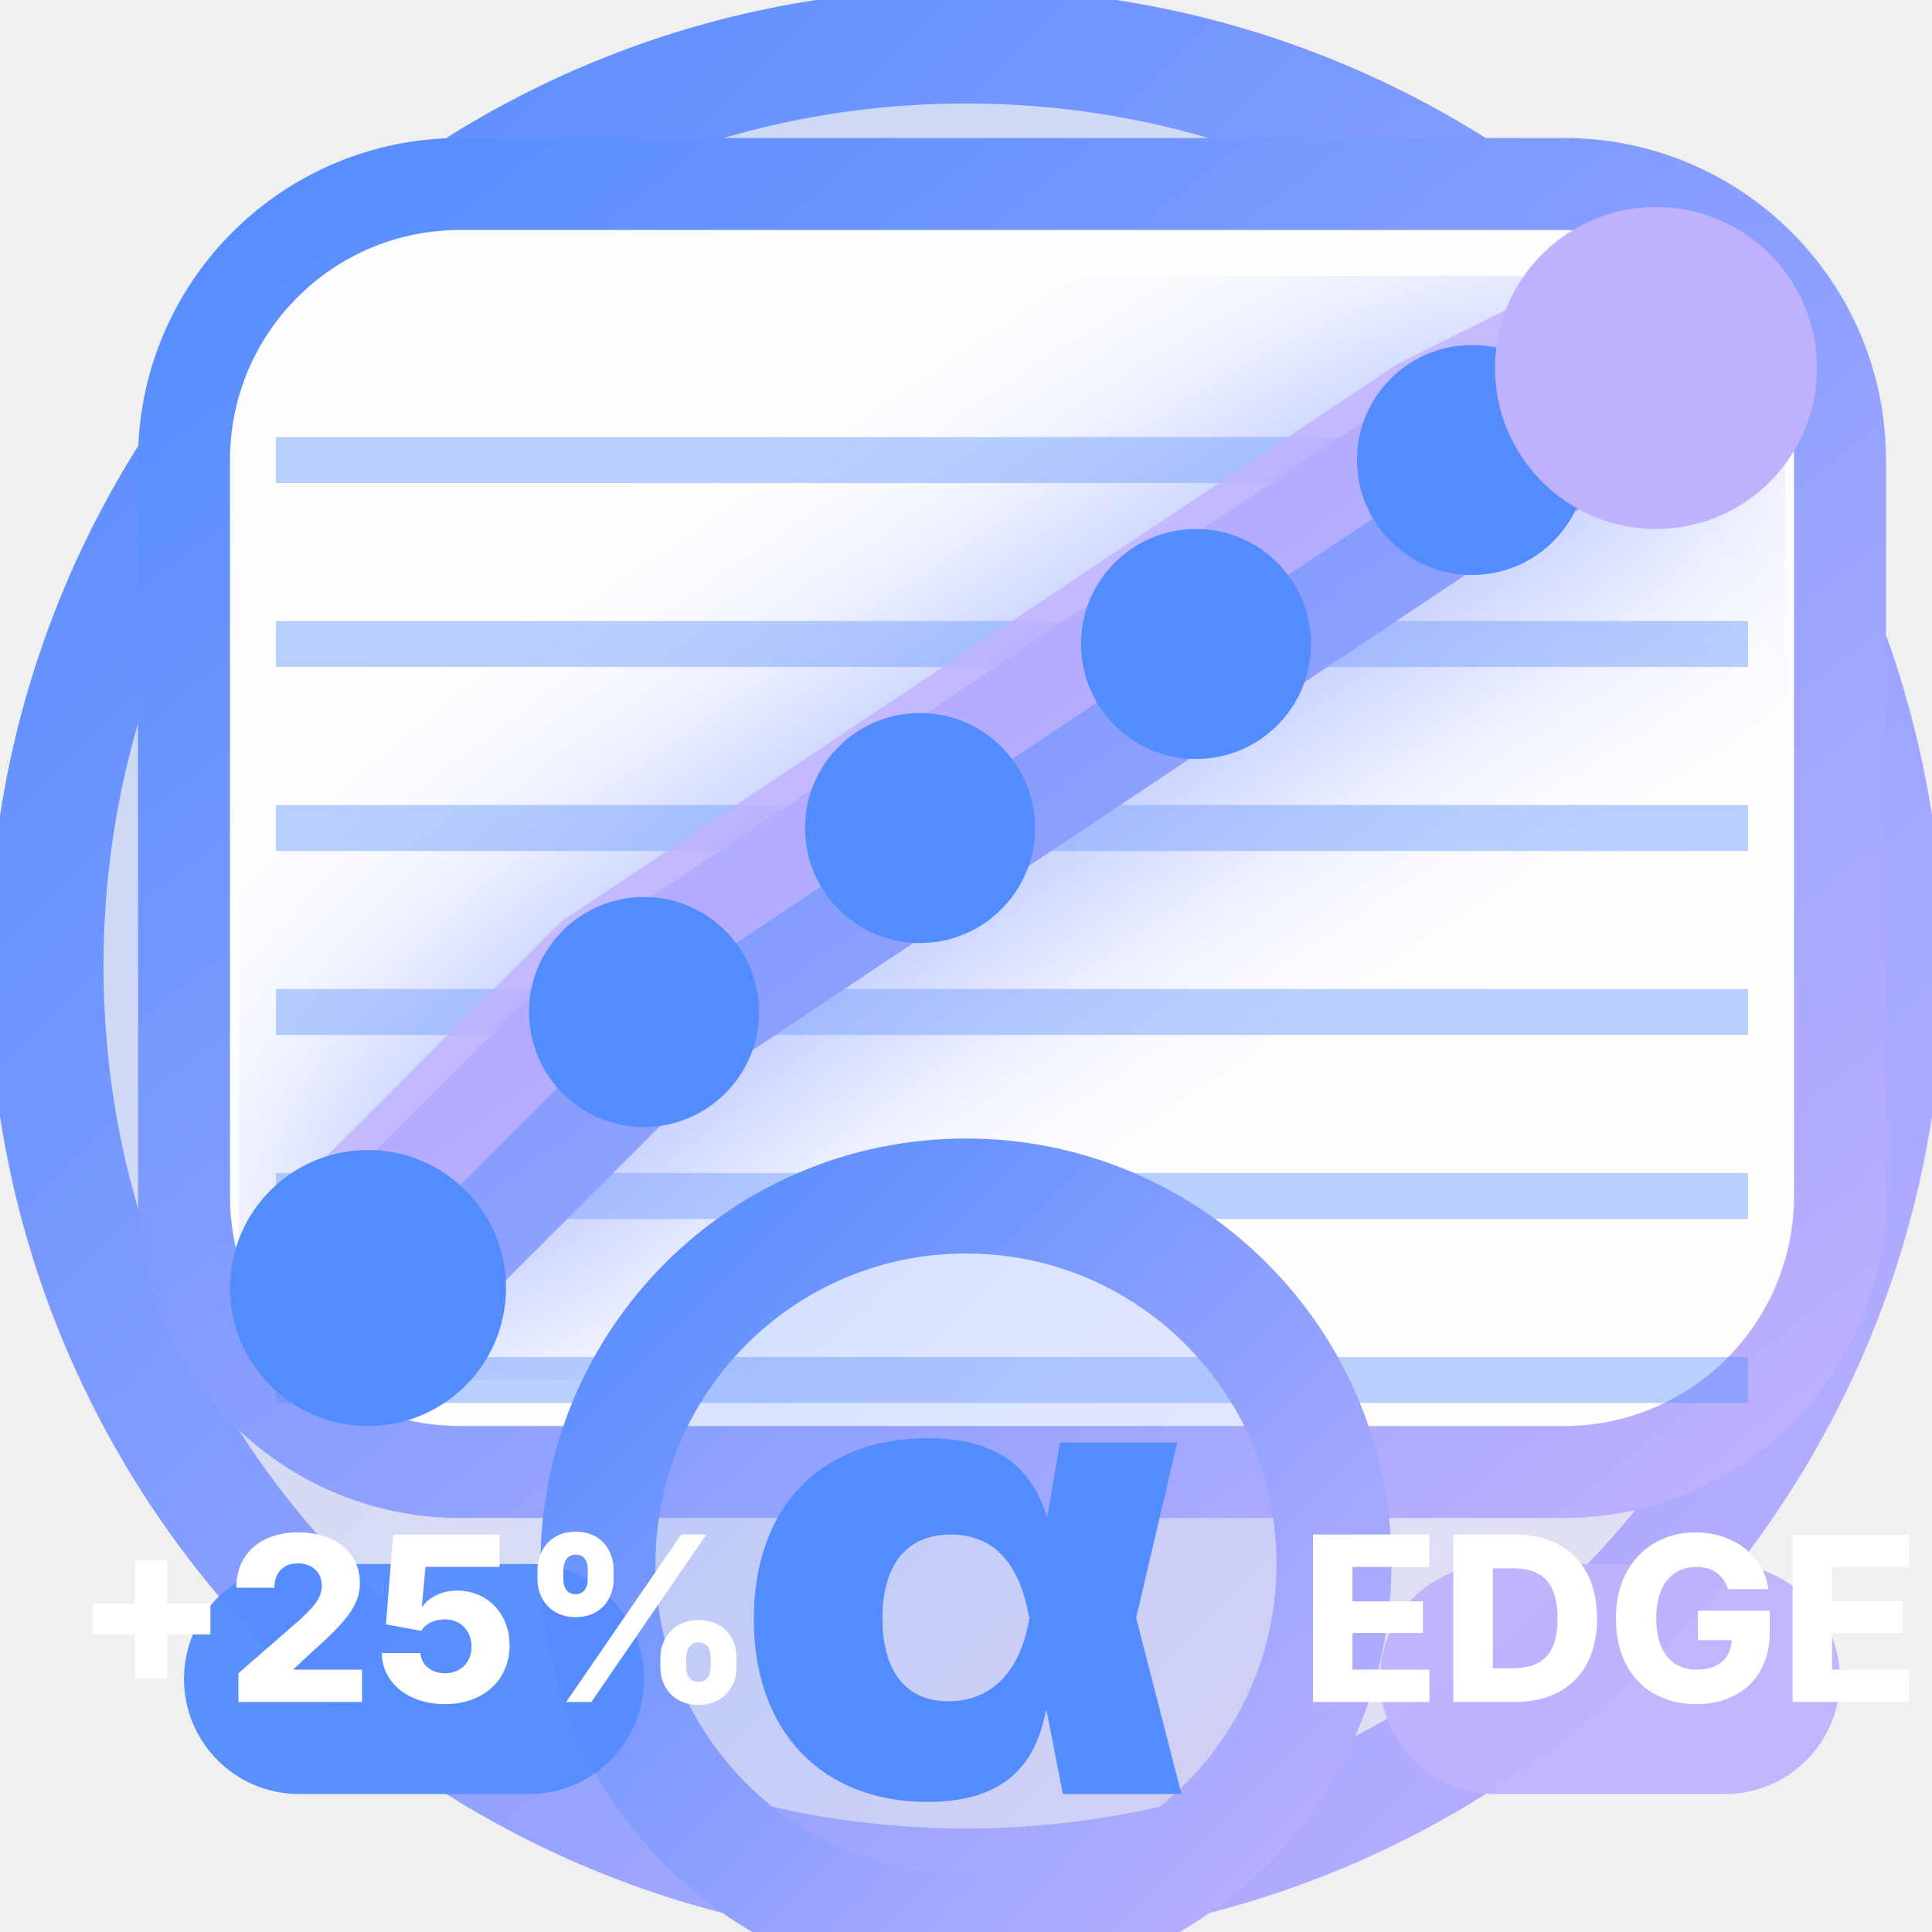
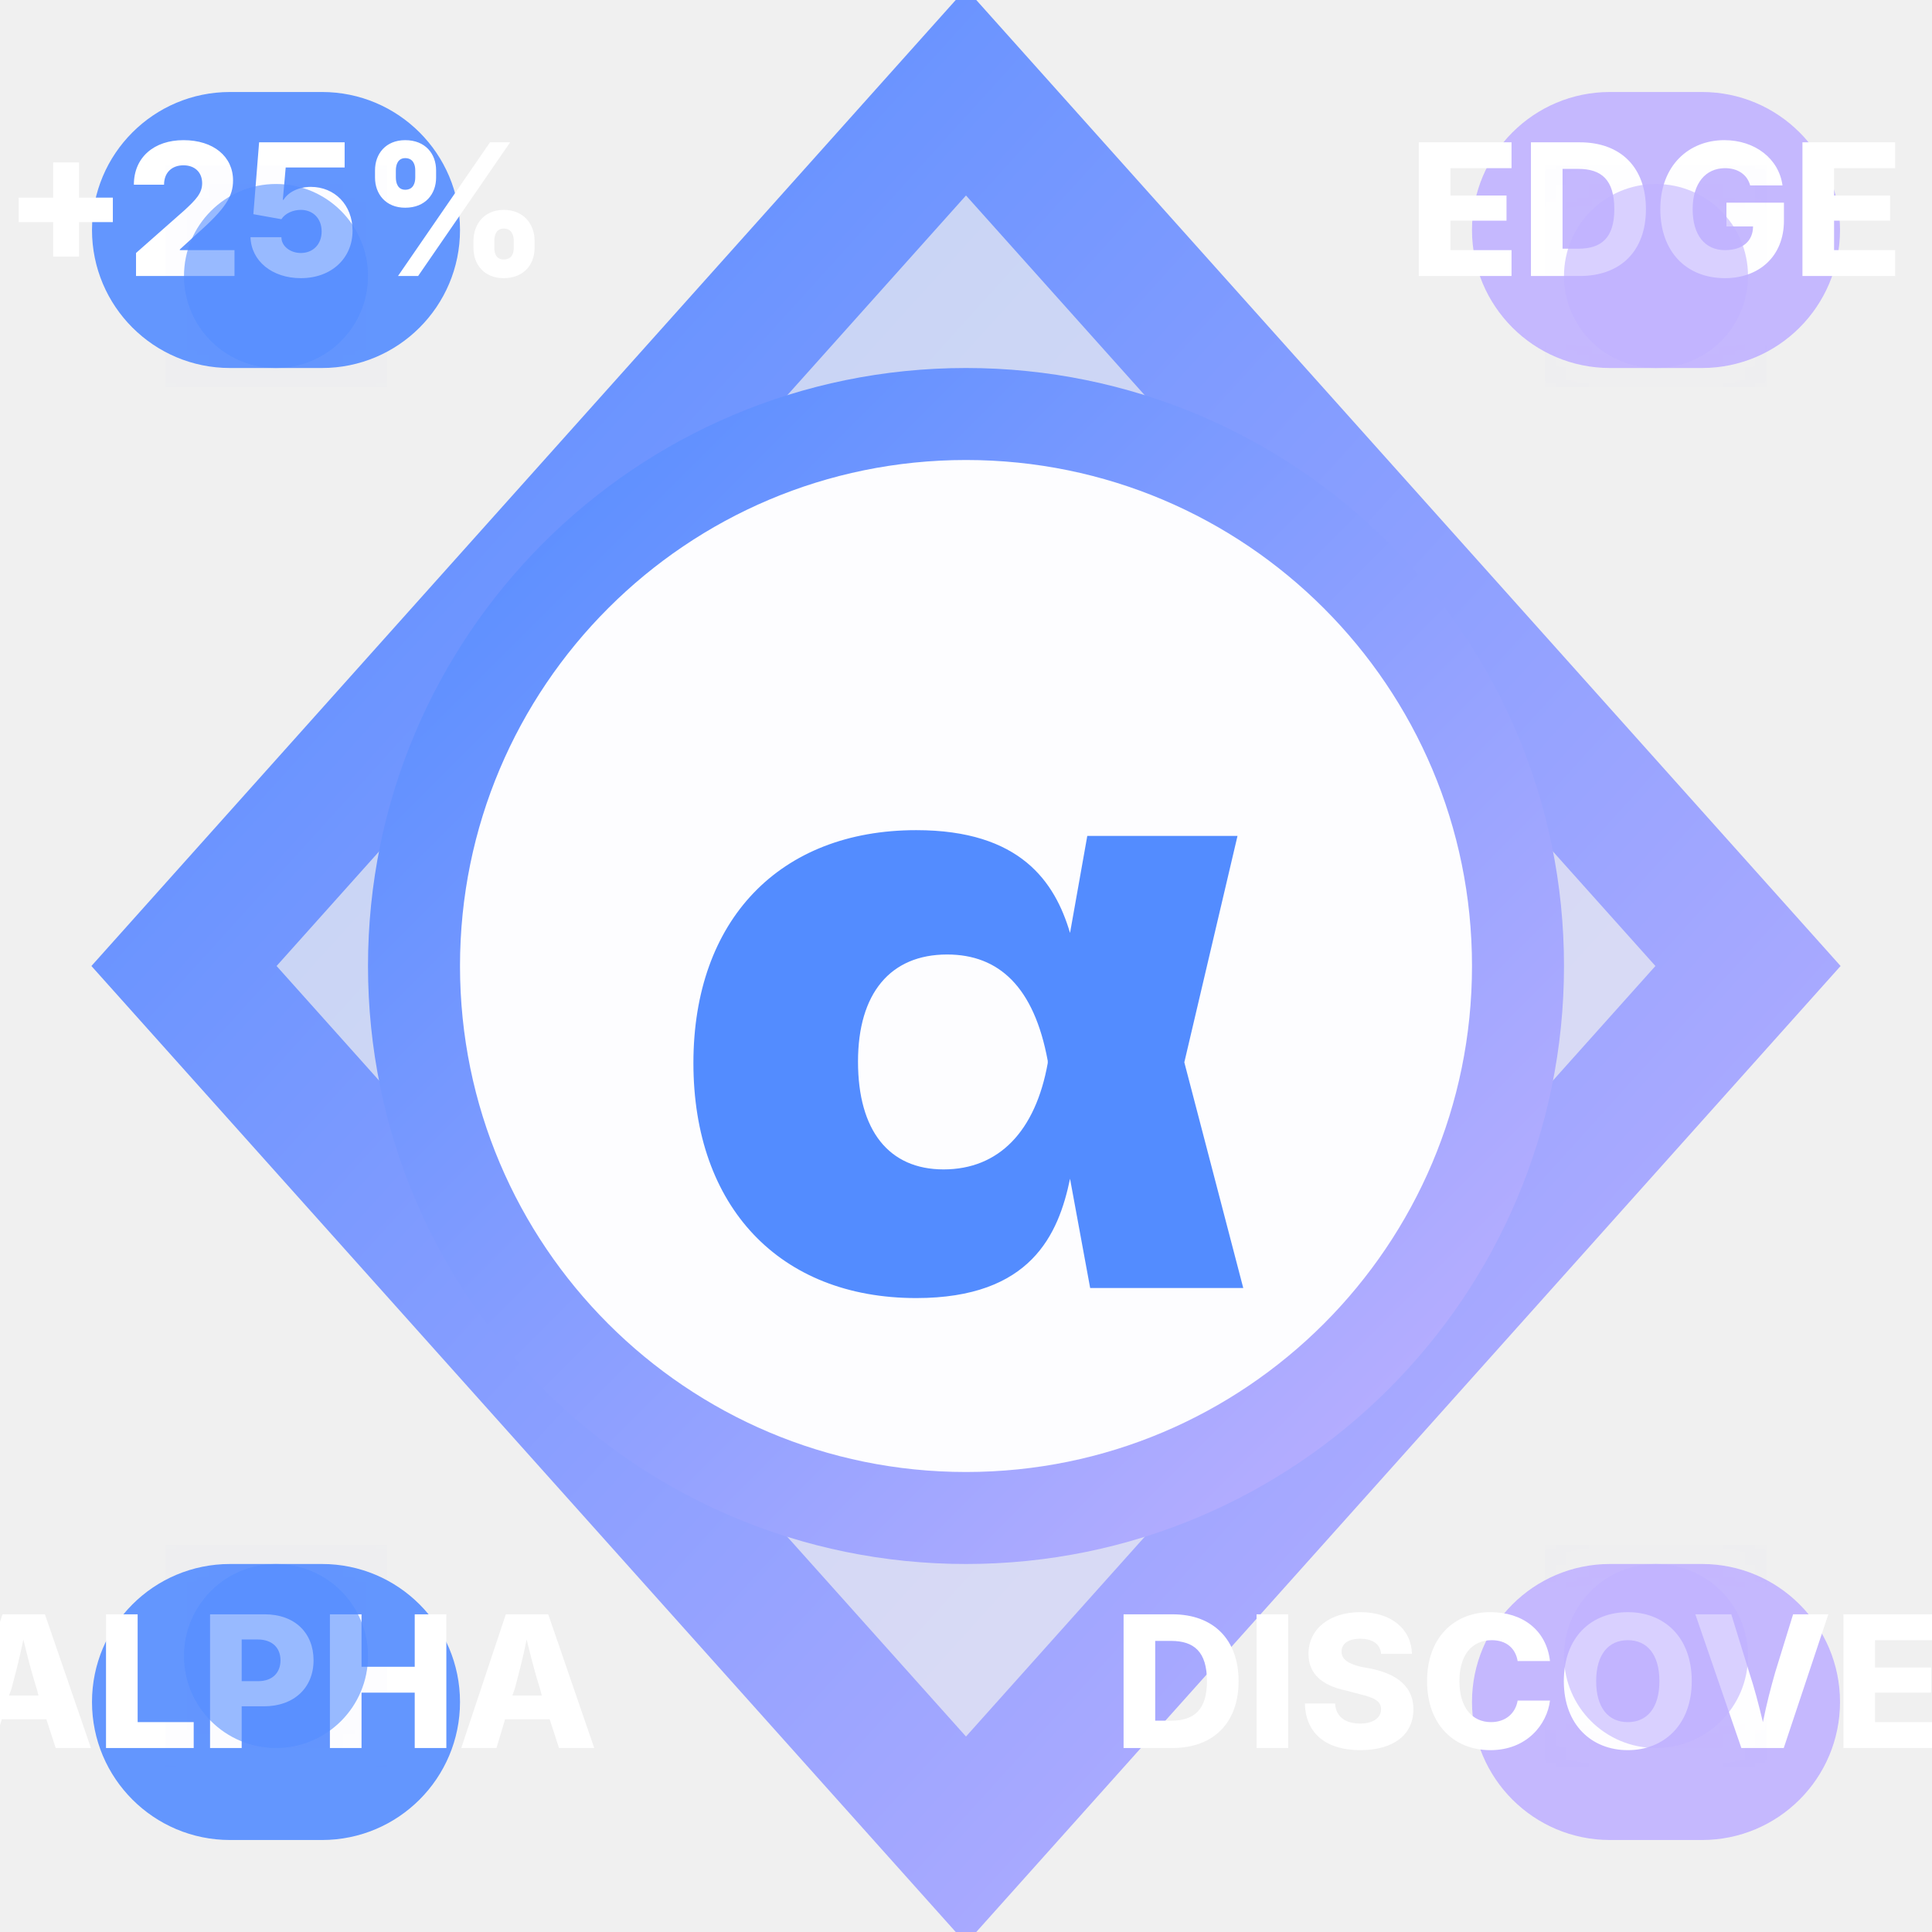
<svg xmlns="http://www.w3.org/2000/svg" width="42" height="42" viewBox="0 0 42 42" fill="none">
  <defs>
    <linearGradient id="alphaGradient" x1="0%" y1="0%" x2="100%" y2="100%">
-       <stop offset="0%" style="stop-color:#538CFF;stop-opacity:0.25" />
-       <stop offset="100%" style="stop-color:#C0B1FF;stop-opacity:0.25" />
+       <stop offset="0%" style="stop-color:#538CFF;stop-opacity:0.3" />
+       <stop offset="100%" style="stop-color:#C0B1FF;stop-opacity:0.3" />
    </linearGradient>
    <linearGradient id="alphaStroke" x1="0%" y1="0%" x2="100%" y2="100%">
      <stop offset="0%" style="stop-color:#538CFF" />
      <stop offset="100%" style="stop-color:#C0B1FF" />
    </linearGradient>
    <filter id="alphaGlow">
-       <feGaussianBlur stdDeviation="3" result="coloredBlur" />
+       <feGaussianBlur stdDeviation="4" result="coloredBlur" />
      <feMerge>
        <feMergeNode in="coloredBlur" />
        <feMergeNode in="SourceGraphic" />
      </feMerge>
    </filter>
  </defs>
-   <circle cx="21" cy="21" r="20" fill="url(#alphaGradient)" stroke="url(#alphaStroke)" stroke-width="2.5" />
-   <g transform="translate(2, 2)">
-     <rect x="2" y="2" width="36" height="28" rx="6" fill="rgba(255,255,255,0.98)" stroke="url(#alphaStroke)" stroke-width="2" />
-     <path d="M4 8 L36 8" stroke="#538CFF" stroke-width="1" opacity="0.4" />
-     <path d="M4 12 L36 12" stroke="#538CFF" stroke-width="1" opacity="0.4" />
-     <path d="M4 16 L36 16" stroke="#538CFF" stroke-width="1" opacity="0.4" />
-     <path d="M4 20 L36 20" stroke="#538CFF" stroke-width="1" opacity="0.4" />
-     <path d="M4 24 L36 24" stroke="#538CFF" stroke-width="1" opacity="0.4" />
-     <path d="M4 28 L36 28" stroke="#538CFF" stroke-width="1" opacity="0.4" />
-     <path d="M6 26 L12 20 L18 16 L24 12 L30 8 L34 6" stroke="url(#alphaStroke)" stroke-width="4" fill="none" stroke-linecap="round" filter="url(#alphaGlow)" />
-     <path d="M6 24 L11 19 L17 15 L23 11 L29 7 L33 5" stroke="#C0B1FF" stroke-width="2.5" fill="none" stroke-linecap="round" opacity="0.8" />
-     <circle cx="6" cy="26" r="3" fill="#538CFF" />
-     <circle cx="12" cy="20" r="2.5" fill="#538CFF" />
-     <circle cx="18" cy="16" r="2.5" fill="#538CFF" />
-     <circle cx="24" cy="12" r="2.5" fill="#538CFF" />
-     <circle cx="30" cy="8" r="2.5" fill="#538CFF" />
-     <circle cx="34" cy="6" r="3.5" fill="#C0B1FF" />
-     <circle cx="19" cy="32" r="8" fill="url(#alphaGradient)" stroke="url(#alphaStroke)" stroke-width="2.5" />
-     <text x="19" y="37" font-family="Inter, sans-serif" font-size="14" font-weight="900" fill="#538CFF" text-anchor="middle">α</text>
-     <rect x="2" y="32" width="10" height="5" rx="2.5" fill="#538CFF" opacity="0.95" />
-     <text x="7" y="35" font-family="Inter, sans-serif" font-size="5" font-weight="800" fill="white" text-anchor="middle">+25%</text>
-     <rect x="28" y="32" width="10" height="5" rx="2.5" fill="#C0B1FF" opacity="0.95" />
-     <text x="33" y="35" font-family="Inter, sans-serif" font-size="5" font-weight="800" fill="white" text-anchor="middle">EDGE</text>
-   </g>
+   <path d="M21 2 L38 21 L21 40 L4 21 Z" fill="url(#alphaGradient)" stroke="url(#alphaStroke)" stroke-width="3" />
+   <circle cx="21" cy="21" r="12" fill="rgba(255,255,255,0.95)" stroke="url(#alphaStroke)" stroke-width="2" />
+   <text x="21" y="28" font-family="Inter, sans-serif" font-size="18" font-weight="900" fill="#538CFF" text-anchor="middle">α</text>
+   <rect x="2" y="2" width="8" height="6" rx="3" fill="#538CFF" opacity="0.9" />
+   <text x="6" y="6" font-family="Inter, sans-serif" font-size="4" font-weight="800" fill="white" text-anchor="middle">+25%</text>
+   <rect x="32" y="2" width="8" height="6" rx="3" fill="#C0B1FF" opacity="0.9" />
+   <text x="36" y="6" font-family="Inter, sans-serif" font-size="4" font-weight="800" fill="white" text-anchor="middle">EDGE</text>
+   <rect x="2" y="34" width="8" height="6" rx="3" fill="#538CFF" opacity="0.9" />
+   <text x="6" y="38" font-family="Inter, sans-serif" font-size="4" font-weight="800" fill="white" text-anchor="middle">ALPHA</text>
+   <rect x="32" y="34" width="8" height="6" rx="3" fill="#C0B1FF" opacity="0.9" />
+   <text x="36" y="38" font-family="Inter, sans-serif" font-size="4" font-weight="800" fill="white" text-anchor="middle">DISCOVERY</text>
+   <circle cx="6" cy="6" r="2" fill="#538CFF" opacity="0.6" filter="url(#alphaGlow)" />
+   <circle cx="36" cy="6" r="2" fill="#C0B1FF" opacity="0.6" filter="url(#alphaGlow)" />
+   <circle cx="6" cy="36" r="2" fill="#538CFF" opacity="0.6" filter="url(#alphaGlow)" />
+   <circle cx="36" cy="36" r="2" fill="#C0B1FF" opacity="0.6" filter="url(#alphaGlow)" />
</svg>
